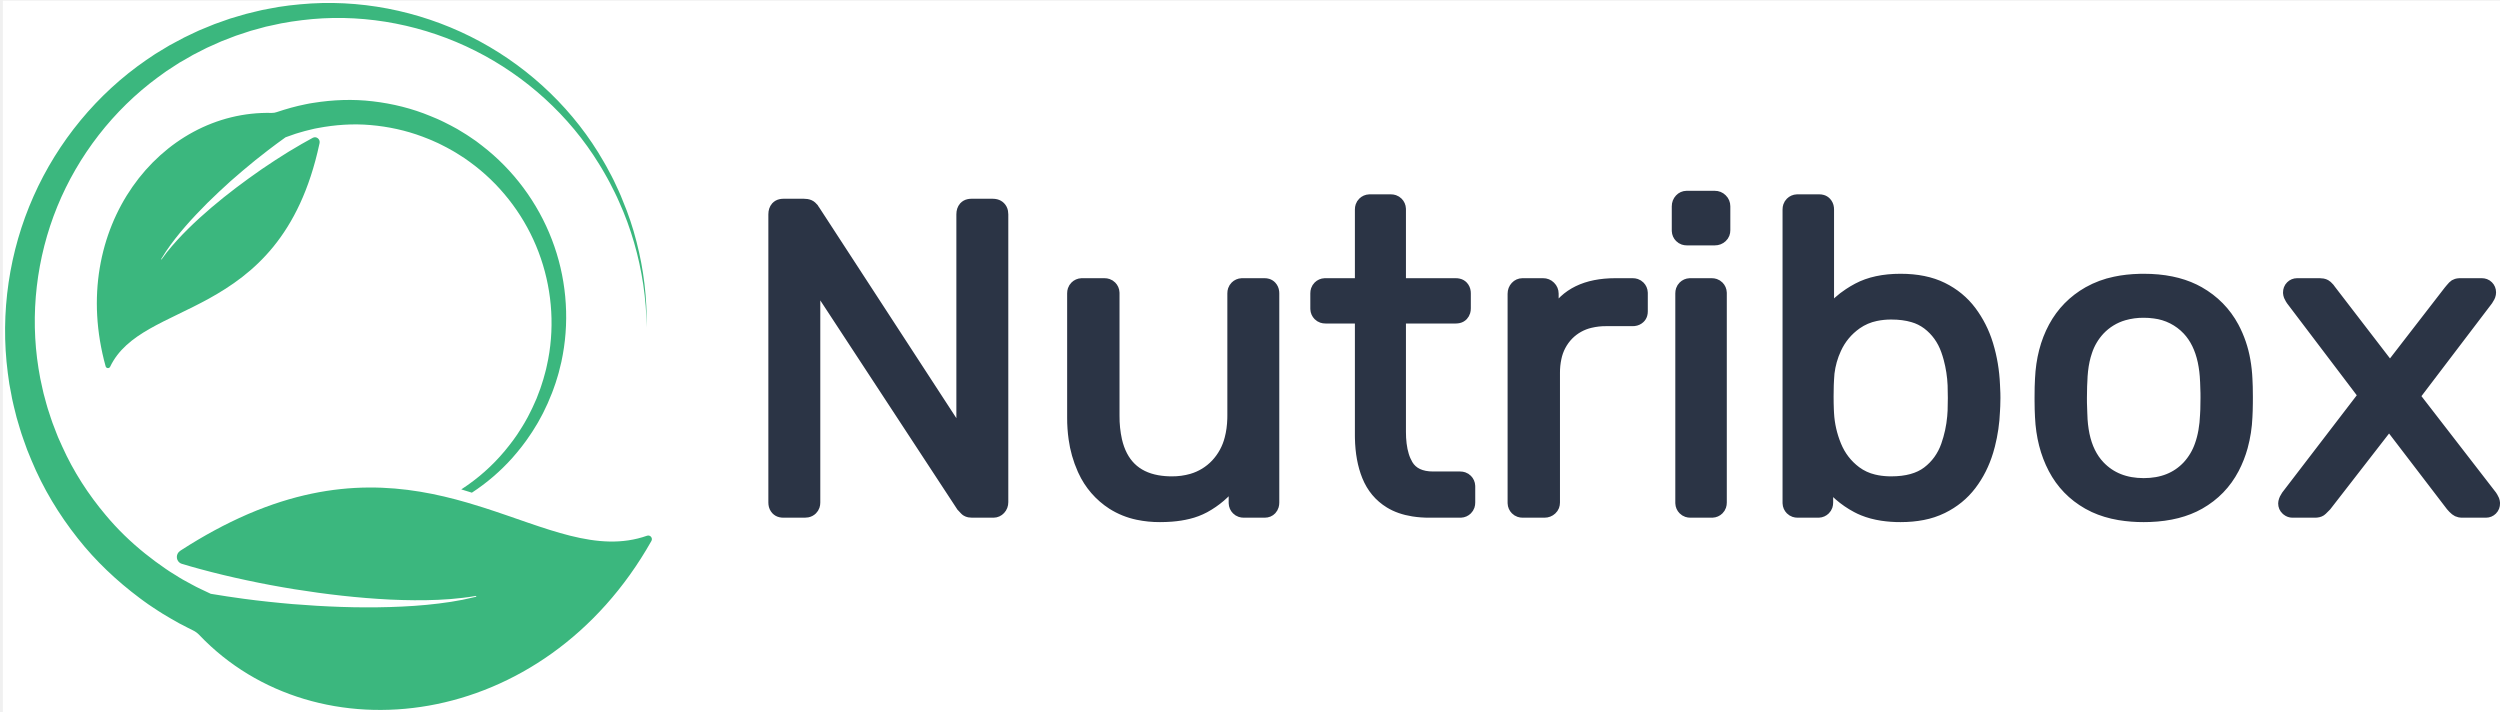
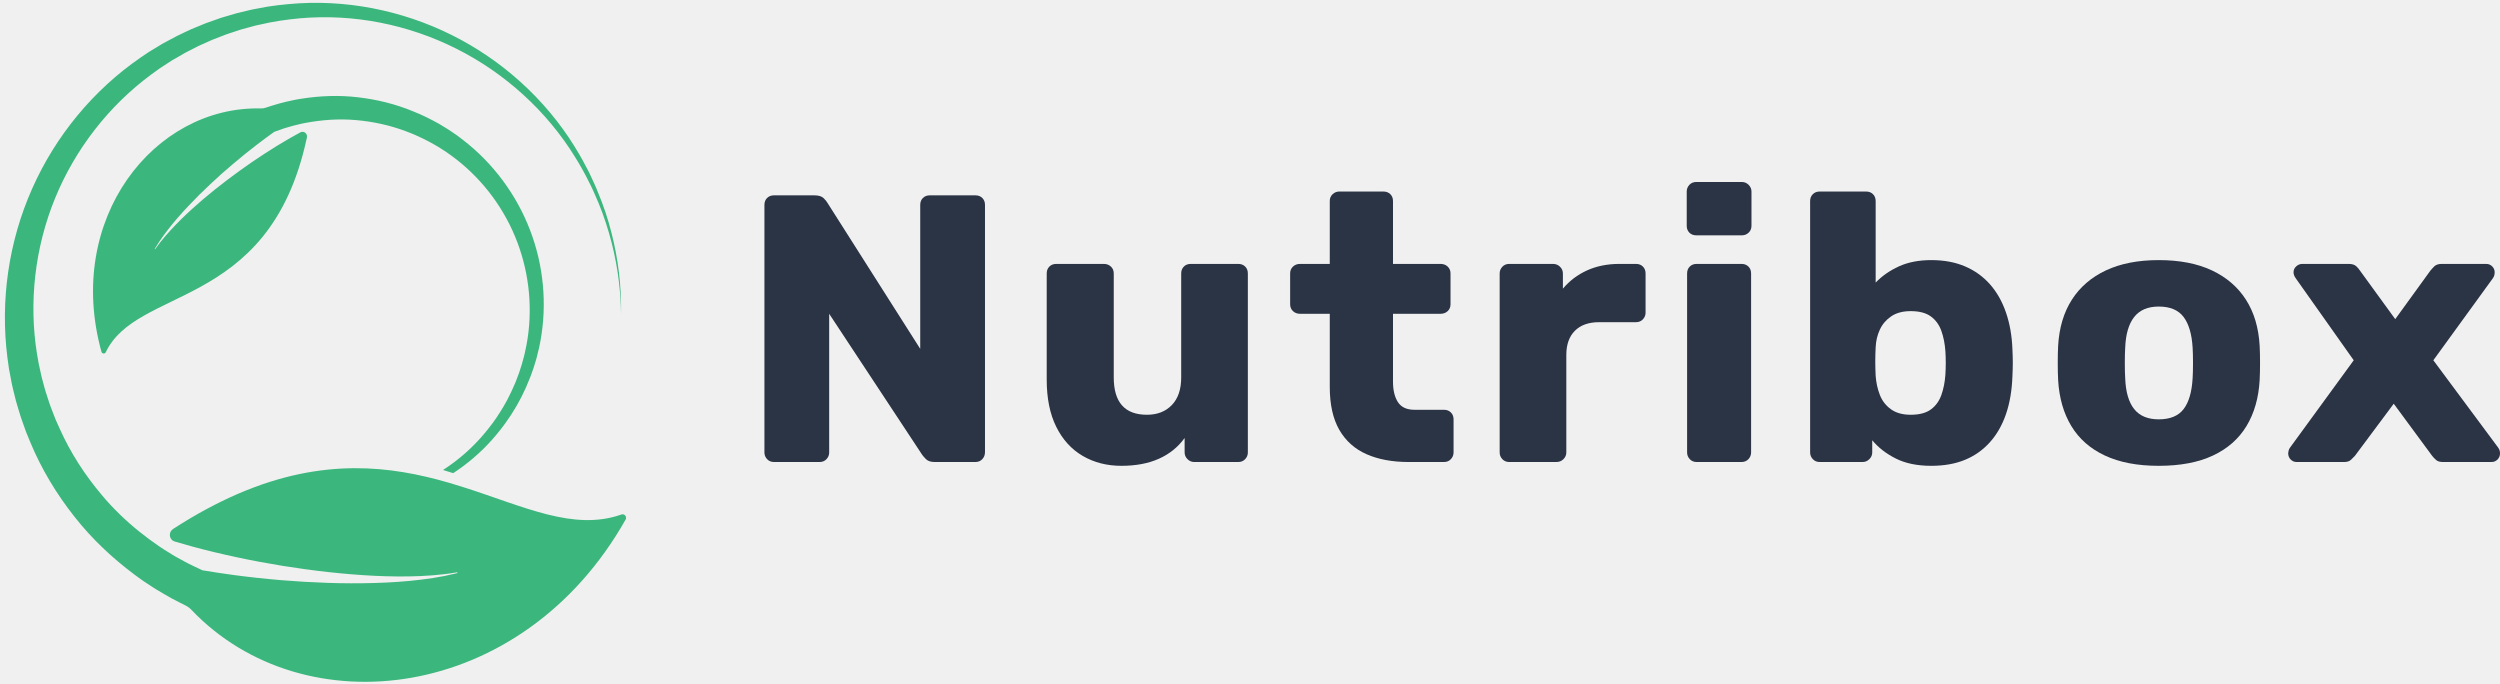
- <svg xmlns="http://www.w3.org/2000/svg" version="1.1" xml:space="preserve" viewBox="-0.65 -0.17 566.46 161.22">
+ <svg xmlns="http://www.w3.org/2000/svg" version="1.1" xml:space="preserve" viewBox="-1.28 -0.53 912.18 249.33">
  <defs>
- </defs>
-   <rect x="0" y="0" width="100%" height="100%" fill="#ffffff" />
-   <g transform="matrix(1 0 0 1 369.6314 80.5974)" id="965543">
-     <path style="stroke: rgb(43,52,69); stroke-width: 2.268; stroke-dasharray: none; stroke-linecap: round; stroke-dashoffset: 0; stroke-linejoin: miter; stroke-miterlimit: 4; is-custom-font: none; font-file-url: none; fill: rgb(43,52,69); fill-rule: evenodd; opacity: 1;" vector-effect="non-scaling-stroke" transform=" translate(-195.0501, -36.4)" d="M 7.1 71.8 L 2.3 71.8 A 2.98 2.98 0 0 1 1.607 71.724 A 1.951 1.951 0 0 1 0.6 71.15 A 2.24 2.24 0 0 1 0.022 69.867 A 3.03 3.03 0 0 1 0 69.5 L 0 4.2 Q 0 3.133 0.565 2.49 A 2.089 2.089 0 0 1 0.6 2.45 A 1.95 1.95 0 0 1 1.603 1.877 Q 1.921 1.801 2.297 1.8 A 2.725 2.725 0 0 1 2.3 1.8 L 6.9 1.8 A 4.189 4.189 0 0 1 7.56 1.849 Q 8.278 1.964 8.7 2.35 Q 9.278 2.881 9.392 3.178 A 0.541 0.541 0 0 1 9.4 3.2 L 42.6 54.2 L 42.6 4.2 Q 42.6 3.133 43.165 2.49 A 2.089 2.089 0 0 1 43.2 2.45 A 1.95 1.95 0 0 1 44.203 1.877 Q 44.521 1.801 44.897 1.8 A 2.725 2.725 0 0 1 44.9 1.8 L 49.7 1.8 A 3.009 3.009 0 0 1 50.455 1.89 A 2.135 2.135 0 0 1 51.45 2.45 A 2.17 2.17 0 0 1 52.046 3.602 A 3.144 3.144 0 0 1 52.1 4.2 L 52.1 69.4 Q 52.1 70.4 51.45 71.1 A 2.138 2.138 0 0 1 49.893 71.799 A 2.789 2.789 0 0 1 49.8 71.8 L 45 71.8 A 3.204 3.204 0 0 1 44.366 71.742 Q 43.997 71.667 43.715 71.498 A 1.632 1.632 0 0 1 43.35 71.2 Q 42.899 70.708 42.683 70.485 A 7.179 7.179 0 0 0 42.6 70.4 L 9.5 19.9 L 9.5 69.5 A 2.517 2.517 0 0 1 9.371 70.322 A 2.143 2.143 0 0 1 8.85 71.15 A 2.17 2.17 0 0 1 7.698 71.746 A 3.144 3.144 0 0 1 7.1 71.8 Z M 67.7 50.3 L 67.7 22.1 A 2.517 2.517 0 0 1 67.829 21.279 A 2.143 2.143 0 0 1 68.35 20.45 A 2.195 2.195 0 0 1 69.816 19.806 A 2.933 2.933 0 0 1 70 19.8 L 75 19.8 A 2.517 2.517 0 0 1 75.821 19.929 A 2.143 2.143 0 0 1 76.65 20.45 A 2.195 2.195 0 0 1 77.294 21.916 A 2.933 2.933 0 0 1 77.3 22.1 L 77.3 49.8 A 24.848 24.848 0 0 0 77.879 55.423 Q 79.667 63.093 86.988 64.422 A 18.555 18.555 0 0 0 90.3 64.7 A 15.78 15.78 0 0 0 94.77 64.098 A 12.161 12.161 0 0 0 100.25 60.75 A 13.053 13.053 0 0 0 103.381 54.985 Q 103.92 52.946 103.99 50.525 A 25.257 25.257 0 0 0 104 49.8 L 104 22.1 A 2.517 2.517 0 0 1 104.129 21.279 A 2.143 2.143 0 0 1 104.65 20.45 A 2.195 2.195 0 0 1 106.116 19.806 A 2.933 2.933 0 0 1 106.3 19.8 L 111.3 19.8 A 2.49 2.49 0 0 1 112.02 19.9 A 1.936 1.936 0 0 1 112.9 20.45 A 2.24 2.24 0 0 1 113.479 21.734 A 3.03 3.03 0 0 1 113.5 22.1 L 113.5 69.5 A 2.735 2.735 0 0 1 113.393 70.282 A 2.178 2.178 0 0 1 112.9 71.15 Q 112.3 71.8 111.3 71.8 L 106.6 71.8 A 2.517 2.517 0 0 1 105.779 71.671 A 2.143 2.143 0 0 1 104.95 71.15 A 2.195 2.195 0 0 1 104.306 69.685 A 2.933 2.933 0 0 1 104.3 69.5 L 104.3 65.1 Q 101.6 68.6 97.75 70.7 A 15.447 15.447 0 0 1 94.066 72.098 Q 92.301 72.537 90.217 72.702 A 33.287 33.287 0 0 1 87.6 72.8 A 23.955 23.955 0 0 1 82.547 72.293 A 17.473 17.473 0 0 1 76.75 69.95 A 17.881 17.881 0 0 1 70.146 62.317 A 21.49 21.49 0 0 1 70 62 A 25.675 25.675 0 0 1 68.024 55.039 A 33.501 33.501 0 0 1 67.7 50.3 Z M 349.3 71.8 L 344.2 71.8 A 2.029 2.029 0 0 1 342.936 71.357 A 2.694 2.694 0 0 1 342.75 71.2 Q 342.1 70.6 342.1 69.7 Q 342.1 69.4 342.25 68.95 A 3.054 3.054 0 0 1 342.394 68.6 Q 342.547 68.28 342.8 67.9 L 360.2 45.2 L 343.9 23.7 A 8.723 8.723 0 0 1 343.675 23.345 Q 343.477 23.014 343.373 22.759 A 2.388 2.388 0 0 1 343.35 22.7 A 2.305 2.305 0 0 1 343.205 22.05 A 2.138 2.138 0 0 1 343.2 21.9 A 2.218 2.218 0 0 1 343.336 21.111 A 1.993 1.993 0 0 1 343.8 20.4 A 2.024 2.024 0 0 1 345.242 19.801 A 2.657 2.657 0 0 1 345.3 19.8 L 350.4 19.8 A 3.532 3.532 0 0 1 351.068 19.86 Q 351.451 19.933 351.751 20.1 A 1.825 1.825 0 0 1 352.1 20.35 Q 352.7 20.9 353 21.4 L 366.3 38.7 L 379.6 21.5 A 18.008 18.008 0 0 1 380.008 21.01 Q 380.227 20.755 380.478 20.48 A 30.213 30.213 0 0 1 380.55 20.4 A 1.737 1.737 0 0 1 381.336 19.917 Q 381.62 19.83 381.964 19.808 A 3.714 3.714 0 0 1 382.2 19.8 L 387.1 19.8 A 2.218 2.218 0 0 1 387.89 19.937 A 1.993 1.993 0 0 1 388.6 20.4 A 2.024 2.024 0 0 1 389.199 21.843 A 2.657 2.657 0 0 1 389.2 21.9 A 2.245 2.245 0 0 1 389.073 22.638 A 2.563 2.563 0 0 1 389.05 22.7 A 2.978 2.978 0 0 1 388.932 22.97 Q 388.775 23.288 388.5 23.7 L 372 45.4 L 389.4 67.9 A 8.723 8.723 0 0 1 389.626 68.256 Q 389.824 68.586 389.927 68.841 A 2.388 2.388 0 0 1 389.95 68.9 A 2.305 2.305 0 0 1 390.095 69.55 A 2.138 2.138 0 0 1 390.1 69.7 A 2.218 2.218 0 0 1 389.964 70.49 A 1.993 1.993 0 0 1 389.5 71.2 A 2.024 2.024 0 0 1 388.058 71.8 A 2.657 2.657 0 0 1 388 71.8 L 382.7 71.8 A 3.248 3.248 0 0 1 382.033 71.736 Q 381.484 71.621 381.1 71.3 Q 380.5 70.8 380.1 70.3 L 366.1 52 L 351.9 70.3 L 350.95 71.25 Q 350.495 71.706 349.662 71.784 A 3.869 3.869 0 0 1 349.3 71.8 Z M 239 65.3 L 239 69.5 A 2.517 2.517 0 0 1 238.871 70.322 A 2.143 2.143 0 0 1 238.35 71.15 A 2.195 2.195 0 0 1 236.885 71.795 A 2.933 2.933 0 0 1 236.7 71.8 L 232.1 71.8 A 2.517 2.517 0 0 1 231.279 71.671 A 2.143 2.143 0 0 1 230.45 71.15 A 2.195 2.195 0 0 1 229.806 69.685 A 2.933 2.933 0 0 1 229.8 69.5 L 229.8 3.1 A 2.517 2.517 0 0 1 229.929 2.279 A 2.143 2.143 0 0 1 230.45 1.45 A 2.195 2.195 0 0 1 231.916 0.806 A 2.933 2.933 0 0 1 232.1 0.8 L 237 0.8 A 2.49 2.49 0 0 1 237.72 0.9 A 1.936 1.936 0 0 1 238.6 1.45 A 2.24 2.24 0 0 1 239.179 2.734 A 3.03 3.03 0 0 1 239.2 3.1 L 239.2 26.1 A 19.558 19.558 0 0 1 243.654 22.087 A 23.885 23.885 0 0 1 245.65 20.9 Q 249.6 18.8 255.4 18.8 Q 261 18.8 264.95 20.75 Q 268.9 22.7 271.45 26.1 A 24.481 24.481 0 0 1 275.218 33.533 A 27.557 27.557 0 0 1 275.3 33.8 Q 276.6 38.1 276.8 42.8 A 52.06 52.06 0 0 1 276.886 44.722 A 42.441 42.441 0 0 1 276.9 45.8 A 44.702 44.702 0 0 1 276.861 47.628 A 54.711 54.711 0 0 1 276.8 48.8 A 37.156 37.156 0 0 1 275.679 56.544 A 34.008 34.008 0 0 1 275.3 57.9 Q 274 62.2 271.45 65.55 Q 268.9 68.9 264.95 70.85 A 17.993 17.993 0 0 1 260.438 72.343 Q 258.113 72.8 255.4 72.8 A 27.821 27.821 0 0 1 251.181 72.498 Q 248.836 72.138 246.889 71.348 A 15.243 15.243 0 0 1 245.4 70.65 A 21.067 21.067 0 0 1 241.455 67.942 A 17.424 17.424 0 0 1 239 65.3 Z M 155.6 71.8 L 148.7 71.8 A 23.869 23.869 0 0 1 144.946 71.523 Q 141.842 71.028 139.6 69.65 Q 136.1 67.5 134.5 63.55 Q 133 59.847 132.906 54.87 A 35.544 35.544 0 0 1 132.9 54.2 L 132.9 27.8 L 125.1 27.8 A 2.517 2.517 0 0 1 124.279 27.671 A 2.143 2.143 0 0 1 123.45 27.15 A 2.195 2.195 0 0 1 122.806 25.685 A 2.933 2.933 0 0 1 122.8 25.5 L 122.8 22.1 A 2.517 2.517 0 0 1 122.929 21.279 A 2.143 2.143 0 0 1 123.45 20.45 A 2.195 2.195 0 0 1 124.916 19.806 A 2.933 2.933 0 0 1 125.1 19.8 L 132.9 19.8 L 132.9 3.1 A 2.517 2.517 0 0 1 133.029 2.279 A 2.143 2.143 0 0 1 133.55 1.45 A 2.195 2.195 0 0 1 135.016 0.806 A 2.933 2.933 0 0 1 135.2 0.8 L 139.9 0.8 A 2.517 2.517 0 0 1 140.721 0.929 A 2.143 2.143 0 0 1 141.55 1.45 A 2.195 2.195 0 0 1 142.194 2.916 A 2.933 2.933 0 0 1 142.2 3.1 L 142.2 19.8 L 154.6 19.8 A 2.98 2.98 0 0 1 155.294 19.876 A 1.951 1.951 0 0 1 156.3 20.45 A 2.24 2.24 0 0 1 156.879 21.734 A 3.03 3.03 0 0 1 156.9 22.1 L 156.9 25.5 A 2.735 2.735 0 0 1 156.793 26.282 A 2.178 2.178 0 0 1 156.3 27.15 A 1.95 1.95 0 0 1 155.297 27.724 Q 154.979 27.8 154.603 27.8 A 2.725 2.725 0 0 1 154.6 27.8 L 142.2 27.8 L 142.2 53.5 A 22.567 22.567 0 0 0 142.356 56.243 Q 142.528 57.643 142.889 58.808 A 9.754 9.754 0 0 0 143.8 60.9 Q 145.4 63.6 149.5 63.6 L 155.6 63.6 A 2.517 2.517 0 0 1 156.421 63.729 A 2.143 2.143 0 0 1 157.25 64.25 A 2.195 2.195 0 0 1 157.894 65.716 A 2.933 2.933 0 0 1 157.9 65.9 L 157.9 69.5 A 2.517 2.517 0 0 1 157.771 70.322 A 2.143 2.143 0 0 1 157.25 71.15 A 2.195 2.195 0 0 1 155.785 71.795 A 2.933 2.933 0 0 1 155.6 71.8 Z M 304.944 72.358 A 32.978 32.978 0 0 0 310.5 72.8 A 38.04 38.04 0 0 0 311.903 72.775 Q 318.578 72.528 323.2 69.9 Q 328.3 67 331 61.85 A 25.148 25.148 0 0 0 332.954 56.885 A 30.47 30.47 0 0 0 334 50.1 Q 334.075 48.825 334.094 47.016 A 122.336 122.336 0 0 0 334.1 45.75 A 136.69 136.69 0 0 0 334.1 45.511 Q 334.096 43.027 334 41.5 A 32.172 32.172 0 0 0 333.539 37.276 A 25.183 25.183 0 0 0 330.95 29.7 Q 328.2 24.6 323.1 21.7 A 18.923 18.923 0 0 0 322.027 21.135 Q 317.23 18.8 310.5 18.8 A 37.717 37.717 0 0 0 309.628 18.81 Q 306.603 18.88 303.984 19.44 A 21.181 21.181 0 0 0 297.9 21.7 Q 292.8 24.6 290.05 29.7 Q 287.3 34.8 287 41.5 Q 286.9 43.1 286.9 45.75 A 132.619 132.619 0 0 0 286.901 46.299 Q 286.911 48.58 287 50.1 Q 287.3 56.7 290 61.85 Q 292.7 67 297.8 69.9 A 18.854 18.854 0 0 0 299.217 70.628 Q 301.799 71.82 304.944 72.358 Z M 174.7 71.8 L 169.8 71.8 A 2.517 2.517 0 0 1 168.979 71.671 A 2.143 2.143 0 0 1 168.15 71.15 A 2.195 2.195 0 0 1 167.506 69.685 A 2.933 2.933 0 0 1 167.5 69.5 L 167.5 22.2 Q 167.5 21.2 168.15 20.5 A 2.138 2.138 0 0 1 169.707 19.802 A 2.789 2.789 0 0 1 169.8 19.8 L 174.4 19.8 A 2.312 2.312 0 0 1 176.078 20.479 A 2.755 2.755 0 0 1 176.1 20.5 A 2.311 2.311 0 0 1 176.8 22.169 A 2.839 2.839 0 0 1 176.8 22.2 L 176.8 26.6 Q 178.8 23.2 182.3 21.5 Q 185.8 19.8 190.8 19.8 L 194.7 19.8 A 2.517 2.517 0 0 1 195.521 19.929 A 2.143 2.143 0 0 1 196.35 20.45 A 2.195 2.195 0 0 1 196.994 21.916 A 2.933 2.933 0 0 1 197 22.1 L 197 26.2 A 2.49 2.49 0 0 1 196.901 26.921 A 1.936 1.936 0 0 1 196.35 27.8 A 2.24 2.24 0 0 1 195.066 28.379 A 3.03 3.03 0 0 1 194.7 28.4 L 188.7 28.4 A 14.908 14.908 0 0 0 185.125 28.805 A 10.171 10.171 0 0 0 180.2 31.55 A 10.492 10.492 0 0 0 177.434 36.799 A 15.476 15.476 0 0 0 177.1 40.1 L 177.1 69.5 A 2.336 2.336 0 0 1 176.946 70.361 A 2.134 2.134 0 0 1 176.4 71.15 Q 175.7 71.8 174.7 71.8 Z M 212.6 71.8 L 207.8 71.8 A 2.517 2.517 0 0 1 206.979 71.671 A 2.143 2.143 0 0 1 206.15 71.15 A 2.195 2.195 0 0 1 205.506 69.685 A 2.933 2.933 0 0 1 205.5 69.5 L 205.5 22.1 A 2.517 2.517 0 0 1 205.629 21.279 A 2.143 2.143 0 0 1 206.15 20.45 A 2.195 2.195 0 0 1 207.616 19.806 A 2.933 2.933 0 0 1 207.8 19.8 L 212.6 19.8 A 2.517 2.517 0 0 1 213.421 19.929 A 2.143 2.143 0 0 1 214.25 20.45 A 2.195 2.195 0 0 1 214.894 21.916 A 2.933 2.933 0 0 1 214.9 22.1 L 214.9 69.5 A 2.517 2.517 0 0 1 214.771 70.322 A 2.143 2.143 0 0 1 214.25 71.15 A 2.195 2.195 0 0 1 212.785 71.795 A 2.933 2.933 0 0 1 212.6 71.8 Z M 310.5 65.1 Q 316.7 65.1 320.4 61.15 A 13.345 13.345 0 0 0 323.187 56.467 Q 324.245 53.519 324.4 49.6 A 38.263 38.263 0 0 0 324.457 48.475 Q 324.5 47.31 324.5 45.8 A 92.546 92.546 0 0 0 324.494 44.7 Q 324.476 43.23 324.41 42.152 A 30.725 30.725 0 0 0 324.4 42 A 26.211 26.211 0 0 0 323.859 37.506 Q 322.915 33.135 320.4 30.45 A 12.272 12.272 0 0 0 312.916 26.663 A 17.301 17.301 0 0 0 310.5 26.5 A 15.78 15.78 0 0 0 306.03 27.103 A 12.161 12.161 0 0 0 300.55 30.45 A 13.098 13.098 0 0 0 297.695 35.29 Q 297.015 37.269 296.753 39.678 A 28.381 28.381 0 0 0 296.6 42 A 38.263 38.263 0 0 0 296.543 43.126 Q 296.5 44.291 296.5 45.8 A 92.552 92.552 0 0 0 296.506 46.9 Q 296.524 48.371 296.59 49.449 A 30.725 30.725 0 0 0 296.6 49.6 A 25.387 25.387 0 0 0 297.092 54.095 Q 298.001 58.466 300.55 61.15 Q 304.3 65.1 310.5 65.1 Z M 253.3 64.7 Q 258.5 64.7 261.45 62.45 Q 264.4 60.2 265.7 56.55 A 26.551 26.551 0 0 0 267.105 50.064 A 30.554 30.554 0 0 0 267.2 48.7 Q 267.3 45.8 267.2 42.9 A 27.964 27.964 0 0 0 266.281 36.91 A 25.018 25.018 0 0 0 265.7 35.05 Q 264.4 31.4 261.45 29.15 A 10.063 10.063 0 0 0 258.19 27.535 Q 256.063 26.9 253.3 26.9 A 16.542 16.542 0 0 0 249.809 27.25 A 11.567 11.567 0 0 0 245.5 29.1 Q 242.4 31.3 240.85 34.7 A 18.073 18.073 0 0 0 239.301 40.183 A 16.851 16.851 0 0 0 239.2 41.6 A 45.477 45.477 0 0 0 239.139 42.892 Q 239.1 44.044 239.1 45.45 A 85.614 85.614 0 0 0 239.114 47.046 Q 239.129 47.83 239.159 48.515 A 42.014 42.014 0 0 0 239.2 49.3 Q 239.4 53 240.85 56.55 Q 242.3 60.1 245.35 62.4 A 10.912 10.912 0 0 0 249.359 64.258 Q 250.913 64.642 252.736 64.693 A 20.204 20.204 0 0 0 253.3 64.7 Z M 213.3 10.1 L 207 10.1 A 2.517 2.517 0 0 1 206.179 9.971 A 2.143 2.143 0 0 1 205.35 9.45 A 2.195 2.195 0 0 1 204.706 7.985 A 2.933 2.933 0 0 1 204.7 7.8 L 204.7 2.4 Q 204.7 1.4 205.35 0.7 A 2.138 2.138 0 0 1 206.907 0.002 A 2.789 2.789 0 0 1 207 0 L 213.3 0 A 2.312 2.312 0 0 1 214.978 0.679 A 2.755 2.755 0 0 1 215 0.7 A 2.311 2.311 0 0 1 215.7 2.369 A 2.839 2.839 0 0 1 215.7 2.4 L 215.7 7.8 A 2.336 2.336 0 0 1 215.546 8.661 A 2.134 2.134 0 0 1 215 9.45 Q 214.3 10.1 213.3 10.1 Z" stroke-linecap="round" />
+ 	</defs>
+   <g transform="matrix(1 0 0 1 590.5159 124.3741)" style="" id="970237">
+     <path xml:space="preserve" font-family="Rubik" font-size="139" font-style="normal" font-weight="bold" style="stroke: none; stroke-width: 1; stroke-dasharray: none; stroke-linecap: butt; stroke-dashoffset: 0; stroke-linejoin: miter; stroke-miterlimit: 4; is-custom-font: none; font-file-url: none; fill: rgb(43,52,69); fill-rule: nonzero; opacity: 1; white-space: pre;" d="M-292.73 43.67L-309.41 43.67Q-310.93 43.67-311.91 42.62Q-312.88 41.58-312.88 40.19L-312.88 40.19L-312.88-50.16Q-312.88-51.69-311.91-52.66Q-310.93-53.63-309.41-53.63L-309.41-53.63L-294.67-53.63Q-292.31-53.63-291.27-52.59Q-290.22-51.55-289.95-50.99L-289.95-50.99L-256.03 2.38L-256.03-50.16Q-256.03-51.69-255.06-52.66Q-254.08-53.63-252.55-53.63L-252.55-53.63L-235.87-53.63Q-234.35-53.63-233.37-52.66Q-232.40-51.69-232.40-50.16L-232.40-50.16L-232.40 40.05Q-232.40 41.58-233.37 42.62Q-234.35 43.67-235.87 43.67L-235.87 43.67L-250.75 43.67Q-252.97 43.67-254.01 42.55Q-255.06 41.44-255.33 41.02L-255.33 41.02L-289.25-10.41L-289.25 40.19Q-289.25 41.58-290.22 42.62Q-291.20 43.67-292.73 43.67L-292.73 43.67Z" />
+     <path xml:space="preserve" font-family="Rubik" font-size="139" font-style="normal" font-weight="bold" style="stroke: none; stroke-width: 1; stroke-dasharray: none; stroke-linecap: butt; stroke-dashoffset: 0; stroke-linejoin: miter; stroke-miterlimit: 4; is-custom-font: none; font-file-url: none; fill: rgb(43,52,69); fill-rule: nonzero; opacity: 1; white-space: pre;" d="M-182.64 45.06L-182.64 45.06Q-190.56 45.06-196.75 41.44Q-202.93 37.83-206.41 30.81Q-209.88 23.79-209.88 13.64L-209.88 13.64L-209.88-25.14Q-209.88-26.67-208.91-27.64Q-207.94-28.61-206.41-28.61L-206.41-28.61L-189.03-28.61Q-187.50-28.61-186.46-27.64Q-185.42-26.67-185.42-25.14L-185.42-25.14L-185.42 12.81Q-185.42 26.43-173.32 26.43L-173.32 26.43Q-167.63 26.43-164.22 22.88Q-160.81 19.34-160.81 12.81L-160.81 12.81L-160.81-25.14Q-160.81-26.67-159.84-27.64Q-158.87-28.61-157.34-28.61L-157.34-28.61L-139.96-28.61Q-138.44-28.61-137.46-27.64Q-136.49-26.67-136.49-25.14L-136.49-25.14L-136.49 40.19Q-136.49 41.58-137.46 42.62Q-138.44 43.67-139.96 43.67L-139.96 43.67L-156.09 43.67Q-157.48 43.67-158.52 42.62Q-159.56 41.58-159.56 40.19L-159.56 40.19L-159.56 34.91Q-163.18 39.91-168.95 42.48Q-174.71 45.06-182.64 45.06Z" />
+     <path xml:space="preserve" font-family="Rubik" font-size="139" font-style="normal" font-weight="bold" style="stroke: none; stroke-width: 1; stroke-dasharray: none; stroke-linecap: butt; stroke-dashoffset: 0; stroke-linejoin: miter; stroke-miterlimit: 4; is-custom-font: none; font-file-url: none; fill: rgb(43,52,69); fill-rule: nonzero; opacity: 1; white-space: pre;" d="M-64.90 43.67L-77.83 43.67Q-86.73 43.67-93.19 40.82Q-99.65 37.97-103.13 31.92Q-106.60 25.87-106.60 16.28L-106.60 16.28L-106.60-10.41L-117.45-10.41Q-118.98-10.41-120.02-11.38Q-121.06-12.35-121.06-13.88L-121.06-13.88L-121.06-25.14Q-121.06-26.67-120.02-27.64Q-118.98-28.61-117.45-28.61L-117.45-28.61L-106.60-28.61L-106.60-51.55Q-106.60-53.08-105.56-54.05Q-104.52-55.02-103.13-55.02L-103.13-55.02L-87.01-55.02Q-85.48-55.02-84.50-54.05Q-83.53-53.08-83.53-51.55L-83.53-51.55L-83.53-28.61L-66.16-28.61Q-64.63-28.61-63.58-27.64Q-62.54-26.67-62.54-25.14L-62.54-25.14L-62.54-13.88Q-62.54-12.35-63.58-11.38Q-64.63-10.41-66.16-10.41L-66.16-10.41L-83.53-10.41L-83.53 14.34Q-83.53 19.06-81.72 21.84Q-79.92 24.62-75.61 24.62L-75.61 24.62L-64.90 24.62Q-63.38 24.62-62.40 25.60Q-61.43 26.57-61.43 28.10L-61.43 28.10L-61.43 40.19Q-61.43 41.58-62.40 42.62Q-63.38 43.67-64.90 43.67L-64.90 43.67Z" />
+     <path xml:space="preserve" font-family="Rubik" font-size="139" font-style="normal" font-weight="bold" style="stroke: none; stroke-width: 1; stroke-dasharray: none; stroke-linecap: butt; stroke-dashoffset: 0; stroke-linejoin: miter; stroke-miterlimit: 4; is-custom-font: none; font-file-url: none; fill: rgb(43,52,69); fill-rule: nonzero; opacity: 1; white-space: pre;" d="M-23.90 43.67L-41.14 43.67Q-42.66 43.67-43.64 42.62Q-44.61 41.58-44.61 40.19L-44.61 40.19L-44.61-25.14Q-44.61-26.53-43.64-27.57Q-42.66-28.61-41.14-28.61L-41.14-28.61L-25.15-28.61Q-23.62-28.61-22.58-27.57Q-21.54-26.53-21.54-25.14L-21.54-25.14L-21.54-19.58Q-17.92-23.89-12.71-26.25Q-7.50-28.61-0.96-28.61L-0.96-28.61L5.15-28.61Q6.68-28.61 7.65-27.64Q8.63-26.67 8.63-25.14L8.63-25.14L8.63-10.82Q8.63-9.43 7.65-8.39Q6.68-7.35 5.15-7.35L5.15-7.35L-8.33-7.35Q-14.03-7.35-17.16-4.22Q-20.29-1.09-20.29 4.61L-20.29 4.61L-20.29 40.19Q-20.29 41.58-21.33 42.62Q-22.37 43.67-23.90 43.67L-23.90 43.67Z" />
+     <path xml:space="preserve" font-family="Rubik" font-size="139" font-style="normal" font-weight="bold" style="stroke: none; stroke-width: 1; stroke-dasharray: none; stroke-linecap: butt; stroke-dashoffset: 0; stroke-linejoin: miter; stroke-miterlimit: 4; is-custom-font: none; font-file-url: none; fill: rgb(43,52,69); fill-rule: nonzero; opacity: 1; white-space: pre;" d="M43.65 43.67L27.25 43.67Q25.72 43.67 24.75 42.62Q23.78 41.58 23.78 40.19L23.78 40.19L23.78-25.14Q23.78-26.67 24.75-27.64Q25.72-28.61 27.25-28.61L27.25-28.61L43.65-28.61Q45.18-28.61 46.16-27.64Q47.13-26.67 47.13-25.14L47.13-25.14L47.13 40.19Q47.13 41.58 46.16 42.62Q45.18 43.67 43.65 43.67L43.65 43.67ZM43.79-39.04L27.11-39.04Q25.58-39.04 24.61-40.01Q23.64-40.99 23.64-42.51L23.64-42.51L23.64-55.02Q23.64-56.41 24.61-57.46Q25.58-58.50 27.11-58.50L27.11-58.50L43.79-58.50Q45.18-58.50 46.23-57.46Q47.27-56.41 47.27-55.02L47.27-55.02L47.27-42.51Q47.27-40.99 46.23-40.01Q45.18-39.04 43.79-39.04L43.79-39.04Z" />
+     <path xml:space="preserve" font-family="Rubik" font-size="139" font-style="normal" font-weight="bold" style="stroke: none; stroke-width: 1; stroke-dasharray: none; stroke-linecap: butt; stroke-dashoffset: 0; stroke-linejoin: miter; stroke-miterlimit: 4; is-custom-font: none; font-file-url: none; fill: rgb(43,52,69); fill-rule: nonzero; opacity: 1; white-space: pre;" d="M112.88 45.06L112.88 45.06Q105.23 45.06 99.95 42.41Q94.67 39.77 91.33 35.74L91.33 35.74L91.33 40.19Q91.33 41.58 90.29 42.62Q89.25 43.67 87.86 43.67L87.86 43.67L72.15 43.67Q70.62 43.67 69.65 42.62Q68.67 41.58 68.67 40.19L68.67 40.19L68.67-51.55Q68.67-53.08 69.65-54.05Q70.62-55.02 72.15-55.02L72.15-55.02L89.11-55.02Q90.64-55.02 91.61-54.05Q92.58-53.08 92.58-51.55L92.58-51.55L92.58-21.80Q96.06-25.42 101.06-27.71Q106.07-30.00 112.88-30.00L112.88-30.00Q119.83-30.00 125.18-27.71Q130.53-25.42 134.28-21.18Q138.04-16.94 140.12-10.89Q142.21-4.85 142.48 2.52L142.48 2.52Q142.62 5.30 142.62 7.46Q142.62 9.61 142.48 12.39L142.48 12.39Q142.21 20.17 140.12 26.22Q138.04 32.27 134.21 36.51Q130.39 40.75 125.11 42.90Q119.83 45.06 112.88 45.06ZM105.37 26.43L105.37 26.43Q110.10 26.43 112.74 24.48Q115.38 22.54 116.56 19.20Q117.74 15.87 118.02 11.83L118.02 11.83Q118.30 7.53 118.02 3.22L118.02 3.22Q117.74-0.81 116.56-4.15Q115.38-7.49 112.74-9.43Q110.10-11.38 105.37-11.38L105.37-11.38Q101.06-11.38 98.28-9.50Q95.50-7.63 94.11-4.64Q92.72-1.65 92.58 1.83L92.58 1.83Q92.44 4.47 92.44 6.97Q92.44 9.47 92.58 12.25L92.58 12.25Q92.86 16.00 94.11 19.20Q95.36 22.40 98.14 24.41Q100.92 26.43 105.37 26.43Z" />
+     <path xml:space="preserve" font-family="Rubik" font-size="139" font-style="normal" font-weight="bold" style="stroke: none; stroke-width: 1; stroke-dasharray: none; stroke-linecap: butt; stroke-dashoffset: 0; stroke-linejoin: miter; stroke-miterlimit: 4; is-custom-font: none; font-file-url: none; fill: rgb(43,52,69); fill-rule: nonzero; opacity: 1; white-space: pre;" d="M195.86 45.06L195.86 45.06Q184.18 45.06 176.19 41.30Q168.20 37.55 163.96 30.53Q159.72 23.51 159.16 13.78L159.16 13.78Q159.02 11.00 159.02 7.46Q159.02 3.91 159.16 1.27L159.16 1.27Q159.72-8.60 164.17-15.55Q168.62-22.50 176.61-26.25Q184.60-30.00 195.86-30.00L195.86-30.00Q207.26-30.00 215.25-26.25Q223.24-22.50 227.69-15.55Q232.14-8.60 232.69 1.27L232.69 1.27Q232.83 3.91 232.83 7.46Q232.83 11.00 232.69 13.78L232.69 13.78Q232.14 23.51 227.90 30.53Q223.66 37.55 215.67 41.30Q207.67 45.06 195.86 45.06ZM195.86 28.10L195.86 28.10Q202.11 28.10 204.96 24.34Q207.81 20.59 208.23 13.09L208.23 13.09Q208.37 11.00 208.37 7.53Q208.37 4.05 208.23 1.97L208.23 1.97Q207.81-5.40 204.96-9.22Q202.11-13.05 195.86-13.05L195.86-13.05Q189.88-13.05 186.89-9.22Q183.91-5.40 183.63 1.97L183.63 1.97Q183.49 4.05 183.49 7.53Q183.49 11.00 183.63 13.09L183.63 13.09Q183.91 20.59 186.89 24.34Q189.88 28.10 195.86 28.10Z" />
+     <path xml:space="preserve" font-family="Rubik" font-size="139" font-style="normal" font-weight="bold" style="stroke: none; stroke-width: 1; stroke-dasharray: none; stroke-linecap: butt; stroke-dashoffset: 0; stroke-linejoin: miter; stroke-miterlimit: 4; is-custom-font: none; font-file-url: none; fill: rgb(43,52,69); fill-rule: nonzero; opacity: 1; white-space: pre;" d="M263.54 43.67L246.16 43.67Q244.91 43.67 244.01 42.76Q243.10 41.86 243.10 40.47L243.10 40.47Q243.10 40.19 243.24 39.56Q243.38 38.94 243.80 38.38L243.80 38.38L267.01 6.55L245.88-23.33Q245.47-23.89 245.26-24.44Q245.05-25.00 245.05-25.56L245.05-25.56Q245.05-26.81 246.02-27.71Q246.99-28.61 248.25-28.61L248.25-28.61L265.20-28.61Q267.01-28.61 267.91-27.78Q268.82-26.95 269.23-26.25L269.23-26.25L282.16-8.46L294.95-26.11Q295.51-26.81 296.41-27.71Q297.31-28.61 299.12-28.61L299.12-28.61L315.38-28.61Q316.63-28.61 317.54-27.71Q318.44-26.81 318.44-25.56L318.44-25.56Q318.44-25.00 318.30-24.44Q318.16-23.89 317.75-23.33L317.75-23.33L296.06 6.55L319.69 38.38Q320.11 38.94 320.25 39.50Q320.39 40.05 320.39 40.47L320.39 40.47Q320.39 41.86 319.48 42.76Q318.58 43.67 317.33 43.67L317.33 43.67L299.54 43.67Q297.87 43.67 297.03 42.90Q296.20 42.14 295.64 41.44L295.64 41.44L281.61 22.40L267.43 41.44Q266.87 42.00 266.04 42.83Q265.20 43.67 263.54 43.67L263.54 43.67Z" />
  </g>
-   <g transform="matrix(3.5233 0 0 3.5233 73.7797 80.5965)" id="637269" clip-path="url(#CLIPPATH_5)">
+   <g transform="matrix(5.449 0 0 5.449 113.8316 124.3742)" id="745634" clip-path="url(#CLIPPATH_5)">
    <clipPath id="CLIPPATH_5">
      <path transform="matrix(1 0 0 1 -0.1306 -0.0444) translate(-100.0059, -186.1211)" id="5510" d="M 79.012 163.242 L 121 163.242 L 121 209 L 79.012 209 Z M 79.012 163.242" stroke-linecap="round" />
    </clipPath>
    <path style="stroke: none; stroke-width: 1; stroke-dasharray: none; stroke-linecap: butt; stroke-dashoffset: 0; stroke-linejoin: miter; stroke-miterlimit: 4; is-custom-font: none; font-file-url: none; fill: rgb(59,183,126); fill-rule: nonzero; opacity: 1;" vector-effect="non-scaling-stroke" transform=" translate(-100.1364, -186.1655)" d="M 110.004 172.605 L 109.625 172.316 L 109.23 172.047 C 109.164 172 109.098 171.953 109.031 171.914 L 108.828 171.789 C 108.691 171.707 108.555 171.621 108.418 171.539 C 108.137 171.391 107.859 171.227 107.57 171.094 C 107.426 171.027 107.285 170.953 107.137 170.891 L 106.695 170.707 C 105.516 170.215 104.258 169.906 102.988 169.758 C 101.711 169.605 100.418 169.656 99.152 169.859 C 98.992 169.879 98.836 169.914 98.676 169.945 C 98.52 169.98 98.363 170.008 98.207 170.047 C 97.895 170.129 97.582 170.199 97.277 170.301 C 97.125 170.352 96.969 170.398 96.816 170.449 C 96.711 170.488 96.598 170.508 96.484 170.504 C 89.328 170.328 83.336 177.902 85.805 186.801 C 85.844 186.938 86.031 186.957 86.094 186.828 C 87.129 184.66 89.746 183.934 92.449 182.445 C 95.312 180.863 98.277 178.426 99.551 172.5 C 99.559 172.477 99.562 172.453 99.566 172.43 C 99.605 172.18 99.348 171.984 99.125 172.105 C 98.887 172.23 98.656 172.363 98.422 172.496 C 97.84 172.828 97.262 173.184 96.695 173.555 C 96.414 173.738 96.133 173.926 95.852 174.117 C 95.574 174.309 95.297 174.504 95.023 174.703 C 94.473 175.098 93.934 175.512 93.402 175.934 C 92.871 176.359 92.355 176.797 91.852 177.254 C 91.352 177.711 90.863 178.188 90.406 178.688 C 90.176 178.941 89.953 179.199 89.742 179.465 C 89.625 179.613 89.512 179.766 89.402 179.922 C 89.391 179.941 89.363 179.922 89.375 179.902 C 89.473 179.738 89.574 179.578 89.68 179.418 C 89.871 179.133 90.074 178.855 90.285 178.586 C 90.707 178.047 91.16 177.531 91.633 177.031 C 92.102 176.531 92.59 176.047 93.094 175.578 C 93.594 175.105 94.105 174.648 94.633 174.207 C 94.895 173.984 95.16 173.766 95.43 173.547 C 95.695 173.332 95.965 173.121 96.242 172.91 C 96.613 172.625 96.988 172.348 97.371 172.074 L 97.41 172.059 C 97.543 172.008 97.676 171.965 97.809 171.918 C 98.074 171.816 98.352 171.75 98.621 171.668 C 98.758 171.629 98.898 171.602 99.035 171.566 C 99.172 171.535 99.309 171.496 99.449 171.477 C 100.562 171.266 101.707 171.184 102.848 171.285 C 103.98 171.383 105.109 171.625 106.188 172.031 L 106.59 172.188 C 106.723 172.238 106.852 172.301 106.984 172.359 C 107.25 172.469 107.5 172.609 107.758 172.738 C 107.887 172.805 108.008 172.879 108.137 172.949 L 108.324 173.059 C 108.387 173.094 108.445 173.133 108.504 173.172 L 108.871 173.406 L 109.223 173.656 C 111.09 175.008 112.586 176.895 113.484 179.043 C 114.387 181.191 114.691 183.594 114.34 185.906 L 114.266 186.34 L 114.176 186.77 L 114.129 186.984 L 114.074 187.195 L 113.957 187.621 L 113.824 188.039 C 113.801 188.109 113.777 188.18 113.754 188.25 L 113.676 188.453 L 113.52 188.867 L 113.34 189.27 L 113.25 189.469 L 113.152 189.668 L 112.953 190.062 L 112.738 190.445 C 112.699 190.508 112.664 190.574 112.625 190.633 L 112.508 190.82 C 112.203 191.324 111.844 191.793 111.469 192.246 C 110.672 193.203 109.727 194.035 108.676 194.715 C 108.906 194.785 109.133 194.855 109.359 194.926 C 110.32 194.297 111.199 193.543 111.969 192.68 C 112.375 192.215 112.766 191.73 113.105 191.211 L 113.234 191.02 C 113.281 190.953 113.316 190.887 113.359 190.82 L 113.602 190.422 L 113.824 190.016 L 113.934 189.809 L 114.035 189.598 L 114.234 189.18 L 114.414 188.746 L 114.504 188.531 C 114.531 188.461 114.559 188.387 114.586 188.312 L 114.742 187.871 L 114.879 187.426 L 114.945 187.199 L 115 186.973 L 115.113 186.516 L 115.203 186.059 C 115.652 183.598 115.41 181 114.5 178.641 C 113.594 176.277 112.027 174.16 110.004 172.605 Z M 120.902 198.035 C 113.984 210.293 99.359 211.988 91.828 204.078 C 91.711 203.953 91.57 203.852 91.414 203.777 C 91.191 203.672 90.977 203.555 90.758 203.441 C 90.68 203.402 90.605 203.363 90.527 203.324 C 90.172 203.133 89.828 202.918 89.48 202.715 C 89.27 202.59 89.07 202.449 88.863 202.316 C 88.66 202.176 88.453 202.051 88.258 201.898 C 88.172 201.836 88.09 201.773 88.004 201.711 C 86.52 200.602 85.16 199.32 84.016 197.867 C 82.801 196.336 81.781 194.645 81.035 192.844 L 80.758 192.168 C 80.672 191.941 80.594 191.711 80.512 191.48 C 80.344 191.023 80.219 190.551 80.078 190.086 C 80.016 189.852 79.961 189.613 79.902 189.379 L 79.82 189.023 C 79.789 188.902 79.773 188.785 79.75 188.664 L 79.613 187.945 L 79.512 187.223 C 79.012 183.363 79.598 179.391 81.168 175.867 C 82.73 172.344 85.262 169.277 88.402 167.113 L 88.992 166.715 L 89.605 166.344 L 89.91 166.16 L 90.223 165.992 L 90.852 165.656 L 91.496 165.348 C 91.602 165.301 91.711 165.246 91.816 165.199 L 92.148 165.062 L 92.805 164.793 L 93.477 164.555 L 93.809 164.438 L 94.152 164.336 L 94.832 164.137 L 95.52 163.969 C 95.637 163.941 95.75 163.91 95.867 163.887 L 96.215 163.82 C 97.141 163.625 98.082 163.527 99.023 163.465 C 102.793 163.246 106.594 164.129 109.887 165.914 C 113.18 167.699 115.977 170.391 117.832 173.633 C 117.953 173.828 118.059 174.039 118.168 174.242 C 118.277 174.449 118.395 174.652 118.492 174.863 C 118.688 175.289 118.895 175.703 119.059 176.141 C 119.238 176.57 119.406 177.004 119.551 177.445 C 119.699 177.887 119.832 178.332 119.945 178.785 C 120.414 180.586 120.633 182.445 120.598 184.297 C 120.578 182.445 120.301 180.602 119.785 178.828 C 119.656 178.387 119.512 177.949 119.355 177.516 C 119.199 177.082 119.02 176.66 118.832 176.238 C 118.652 175.812 118.438 175.406 118.23 174.996 C 118.129 174.793 118.008 174.598 117.898 174.395 C 117.781 174.199 117.672 173.996 117.547 173.805 C 115.629 170.672 112.816 168.137 109.578 166.508 C 106.344 164.879 102.672 164.152 99.094 164.469 C 98.199 164.555 97.309 164.676 96.438 164.887 L 96.109 164.957 C 96 164.984 95.895 165.016 95.785 165.047 L 95.137 165.223 L 94.5 165.434 L 94.18 165.539 L 93.242 165.902 L 92.629 166.176 L 92.324 166.312 C 92.223 166.363 92.125 166.414 92.023 166.465 L 91.426 166.77 L 90.848 167.105 L 90.555 167.27 L 90.273 167.453 L 89.715 167.816 L 89.172 168.207 C 86.297 170.32 84.039 173.242 82.695 176.527 C 81.352 179.816 80.93 183.461 81.488 186.938 L 81.602 187.586 L 81.742 188.23 C 81.766 188.34 81.785 188.445 81.816 188.555 L 81.902 188.871 C 81.961 189.082 82.012 189.297 82.078 189.504 C 82.219 189.922 82.34 190.344 82.508 190.75 C 82.59 190.953 82.66 191.16 82.746 191.363 L 83.016 191.965 C 83.734 193.562 84.691 195.043 85.812 196.371 C 86.57 197.281 87.422 198.102 88.34 198.84 C 88.773 199.188 89.223 199.52 89.68 199.832 C 89.855 199.961 90.043 200.066 90.227 200.184 C 90.254 200.199 90.285 200.219 90.316 200.238 C 90.469 200.336 90.621 200.434 90.777 200.52 C 91.16 200.723 91.531 200.945 91.922 201.125 C 92.117 201.219 92.312 201.316 92.508 201.402 L 92.566 201.43 C 93.273 201.547 93.977 201.656 94.684 201.75 C 95.207 201.82 95.727 201.883 96.25 201.938 C 96.77 201.996 97.293 202.043 97.816 202.09 C 98.859 202.176 99.906 202.238 100.953 202.273 C 102 202.309 103.047 202.312 104.094 202.281 C 105.141 202.25 106.188 202.184 107.223 202.055 C 107.742 201.992 108.258 201.914 108.773 201.812 C 109.059 201.754 109.34 201.691 109.621 201.621 C 109.656 201.613 109.645 201.562 109.613 201.566 C 109.328 201.617 109.039 201.66 108.754 201.691 C 108.238 201.754 107.723 201.793 107.203 201.816 C 106.168 201.863 105.133 201.848 104.098 201.801 C 103.062 201.75 102.031 201.664 101.004 201.551 C 99.977 201.438 98.953 201.297 97.93 201.133 C 97.422 201.051 96.914 200.961 96.406 200.867 C 95.898 200.77 95.391 200.672 94.887 200.562 C 93.879 200.348 92.875 200.109 91.887 199.84 C 91.492 199.734 91.098 199.621 90.711 199.504 C 90.645 199.484 90.586 199.453 90.539 199.41 C 90.328 199.227 90.324 198.863 90.582 198.68 C 90.598 198.668 90.609 198.66 90.625 198.648 C 90.641 198.641 90.656 198.629 90.672 198.617 C 92.137 197.672 93.535 196.926 94.867 196.344 C 94.914 196.324 94.961 196.301 95.012 196.281 C 100.672 193.859 105.191 194.445 109.047 195.562 C 109.152 195.594 109.254 195.621 109.359 195.656 C 109.609 195.73 109.852 195.805 110.098 195.883 C 114.133 197.172 117.441 198.82 120.621 197.695 C 120.828 197.621 121.012 197.848 120.902 198.035" stroke-linecap="round" />
  </g>
</svg>
